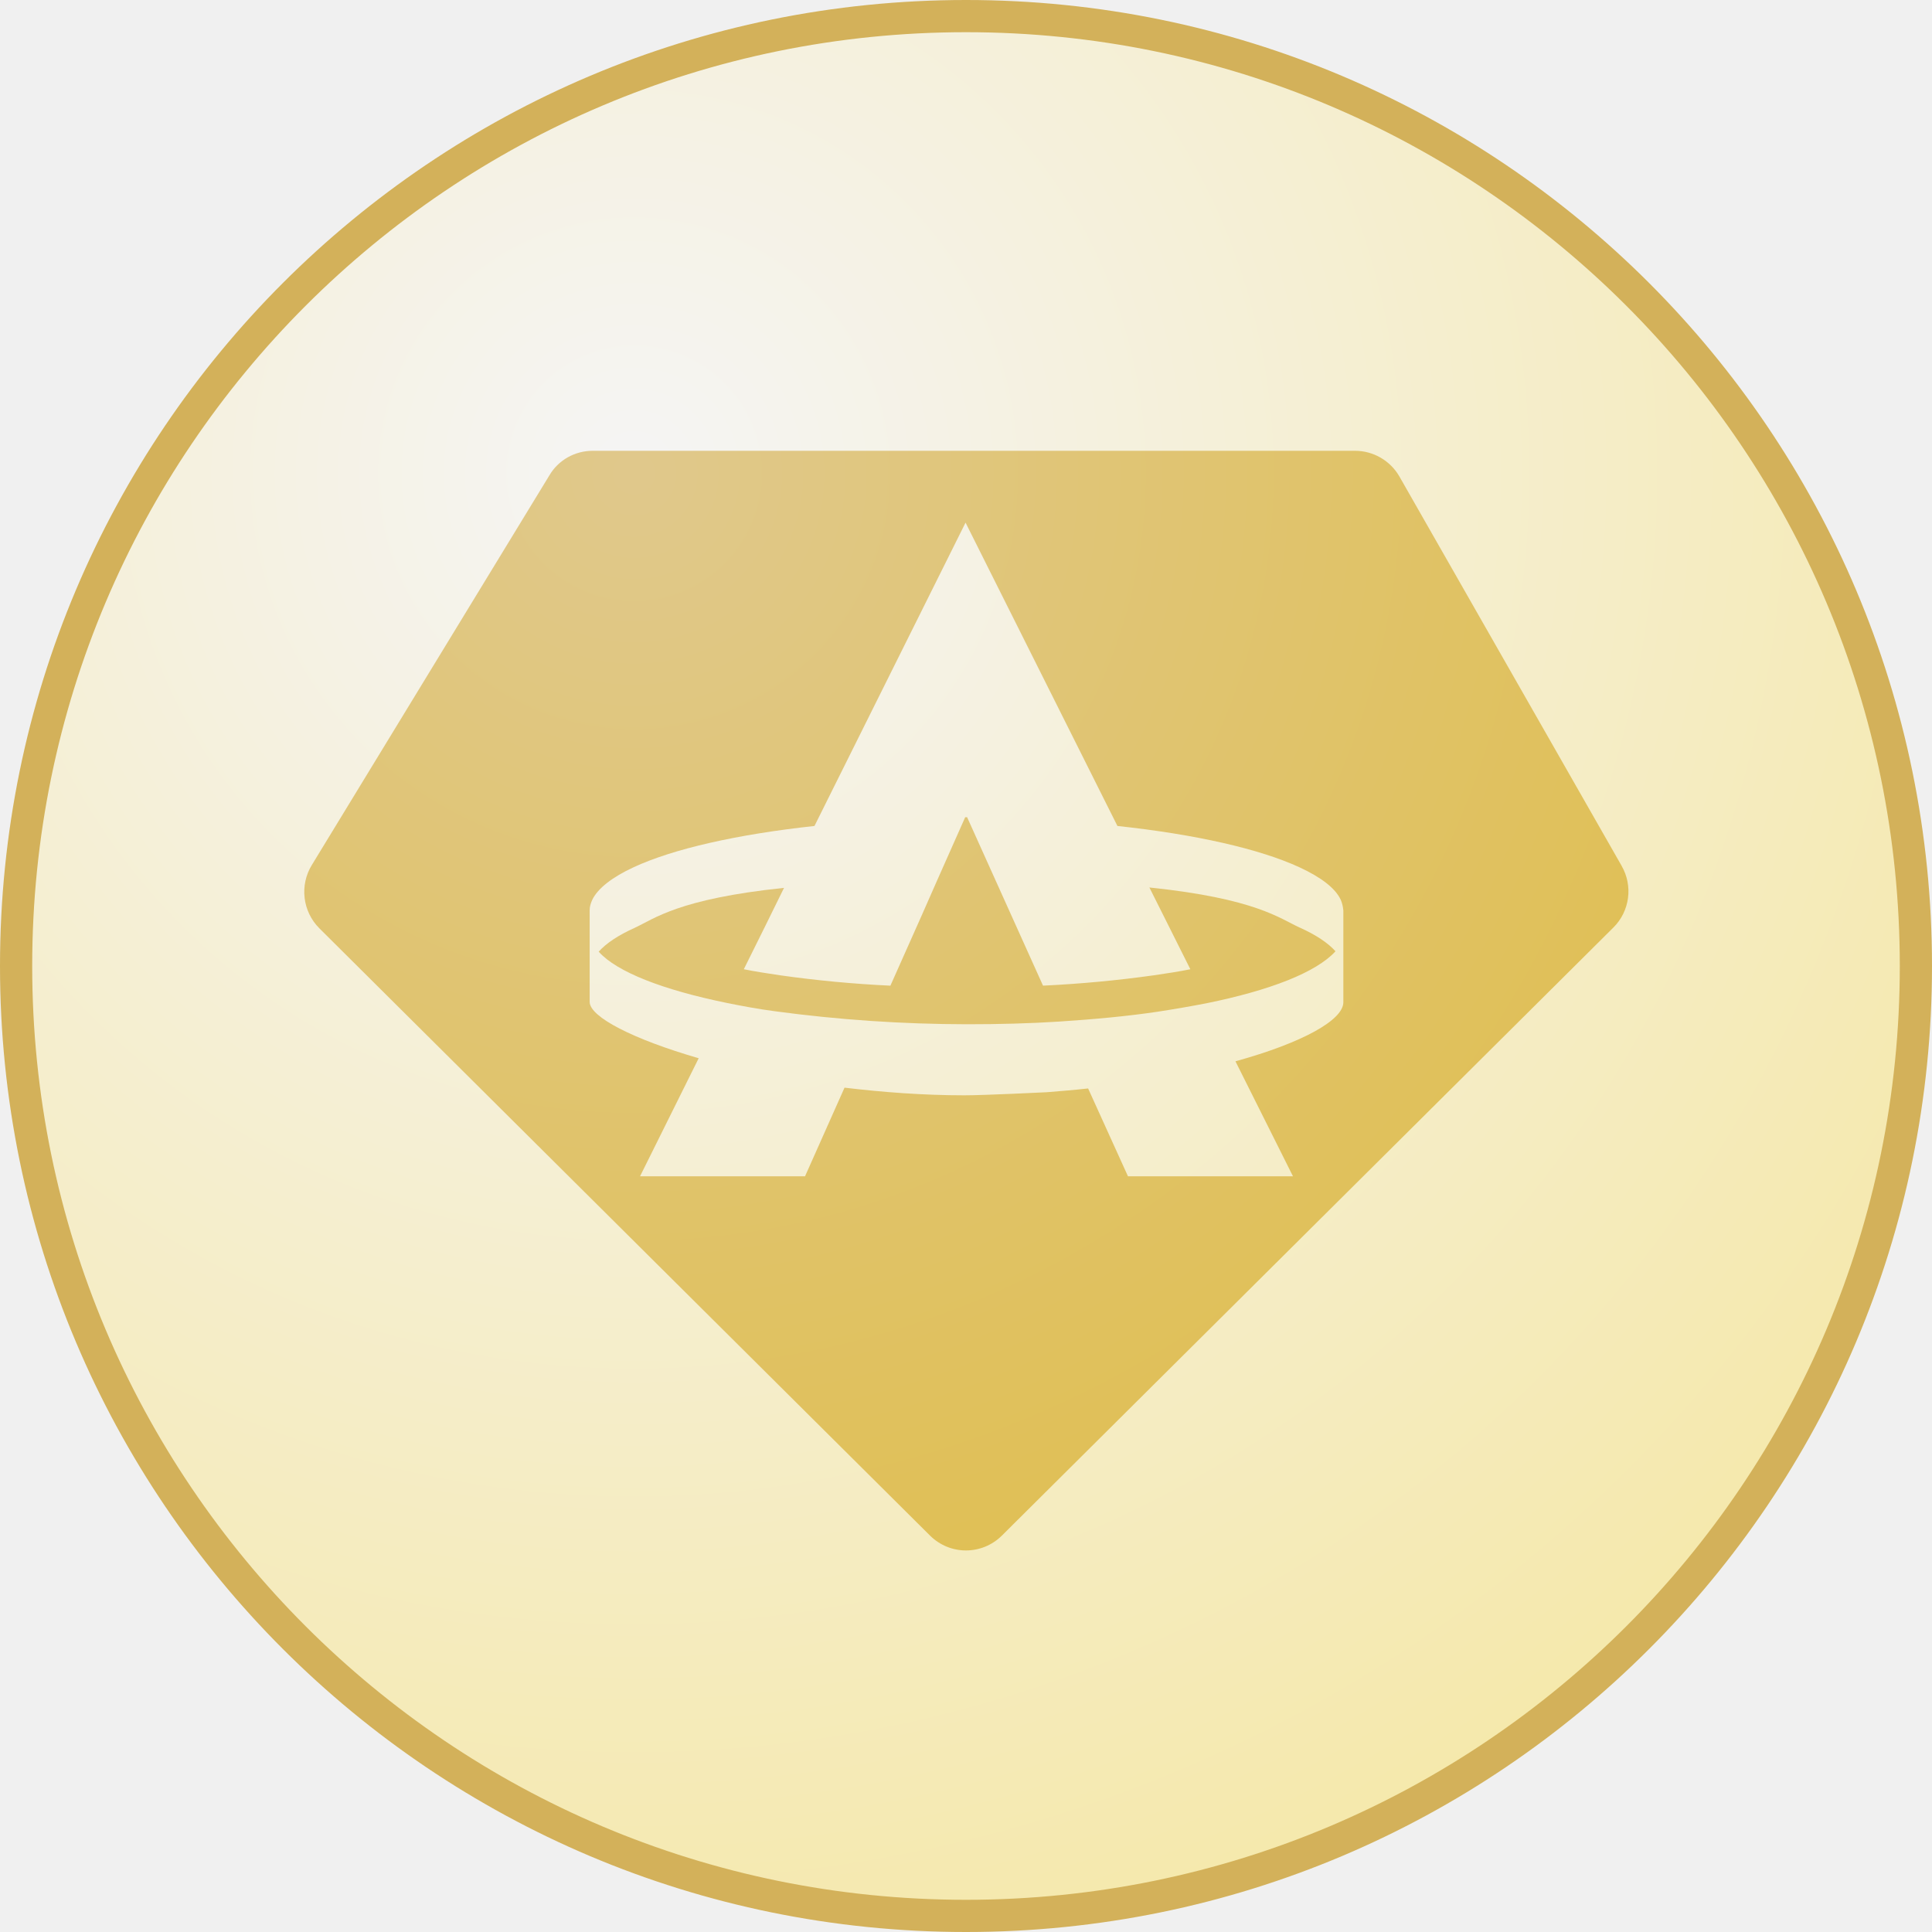
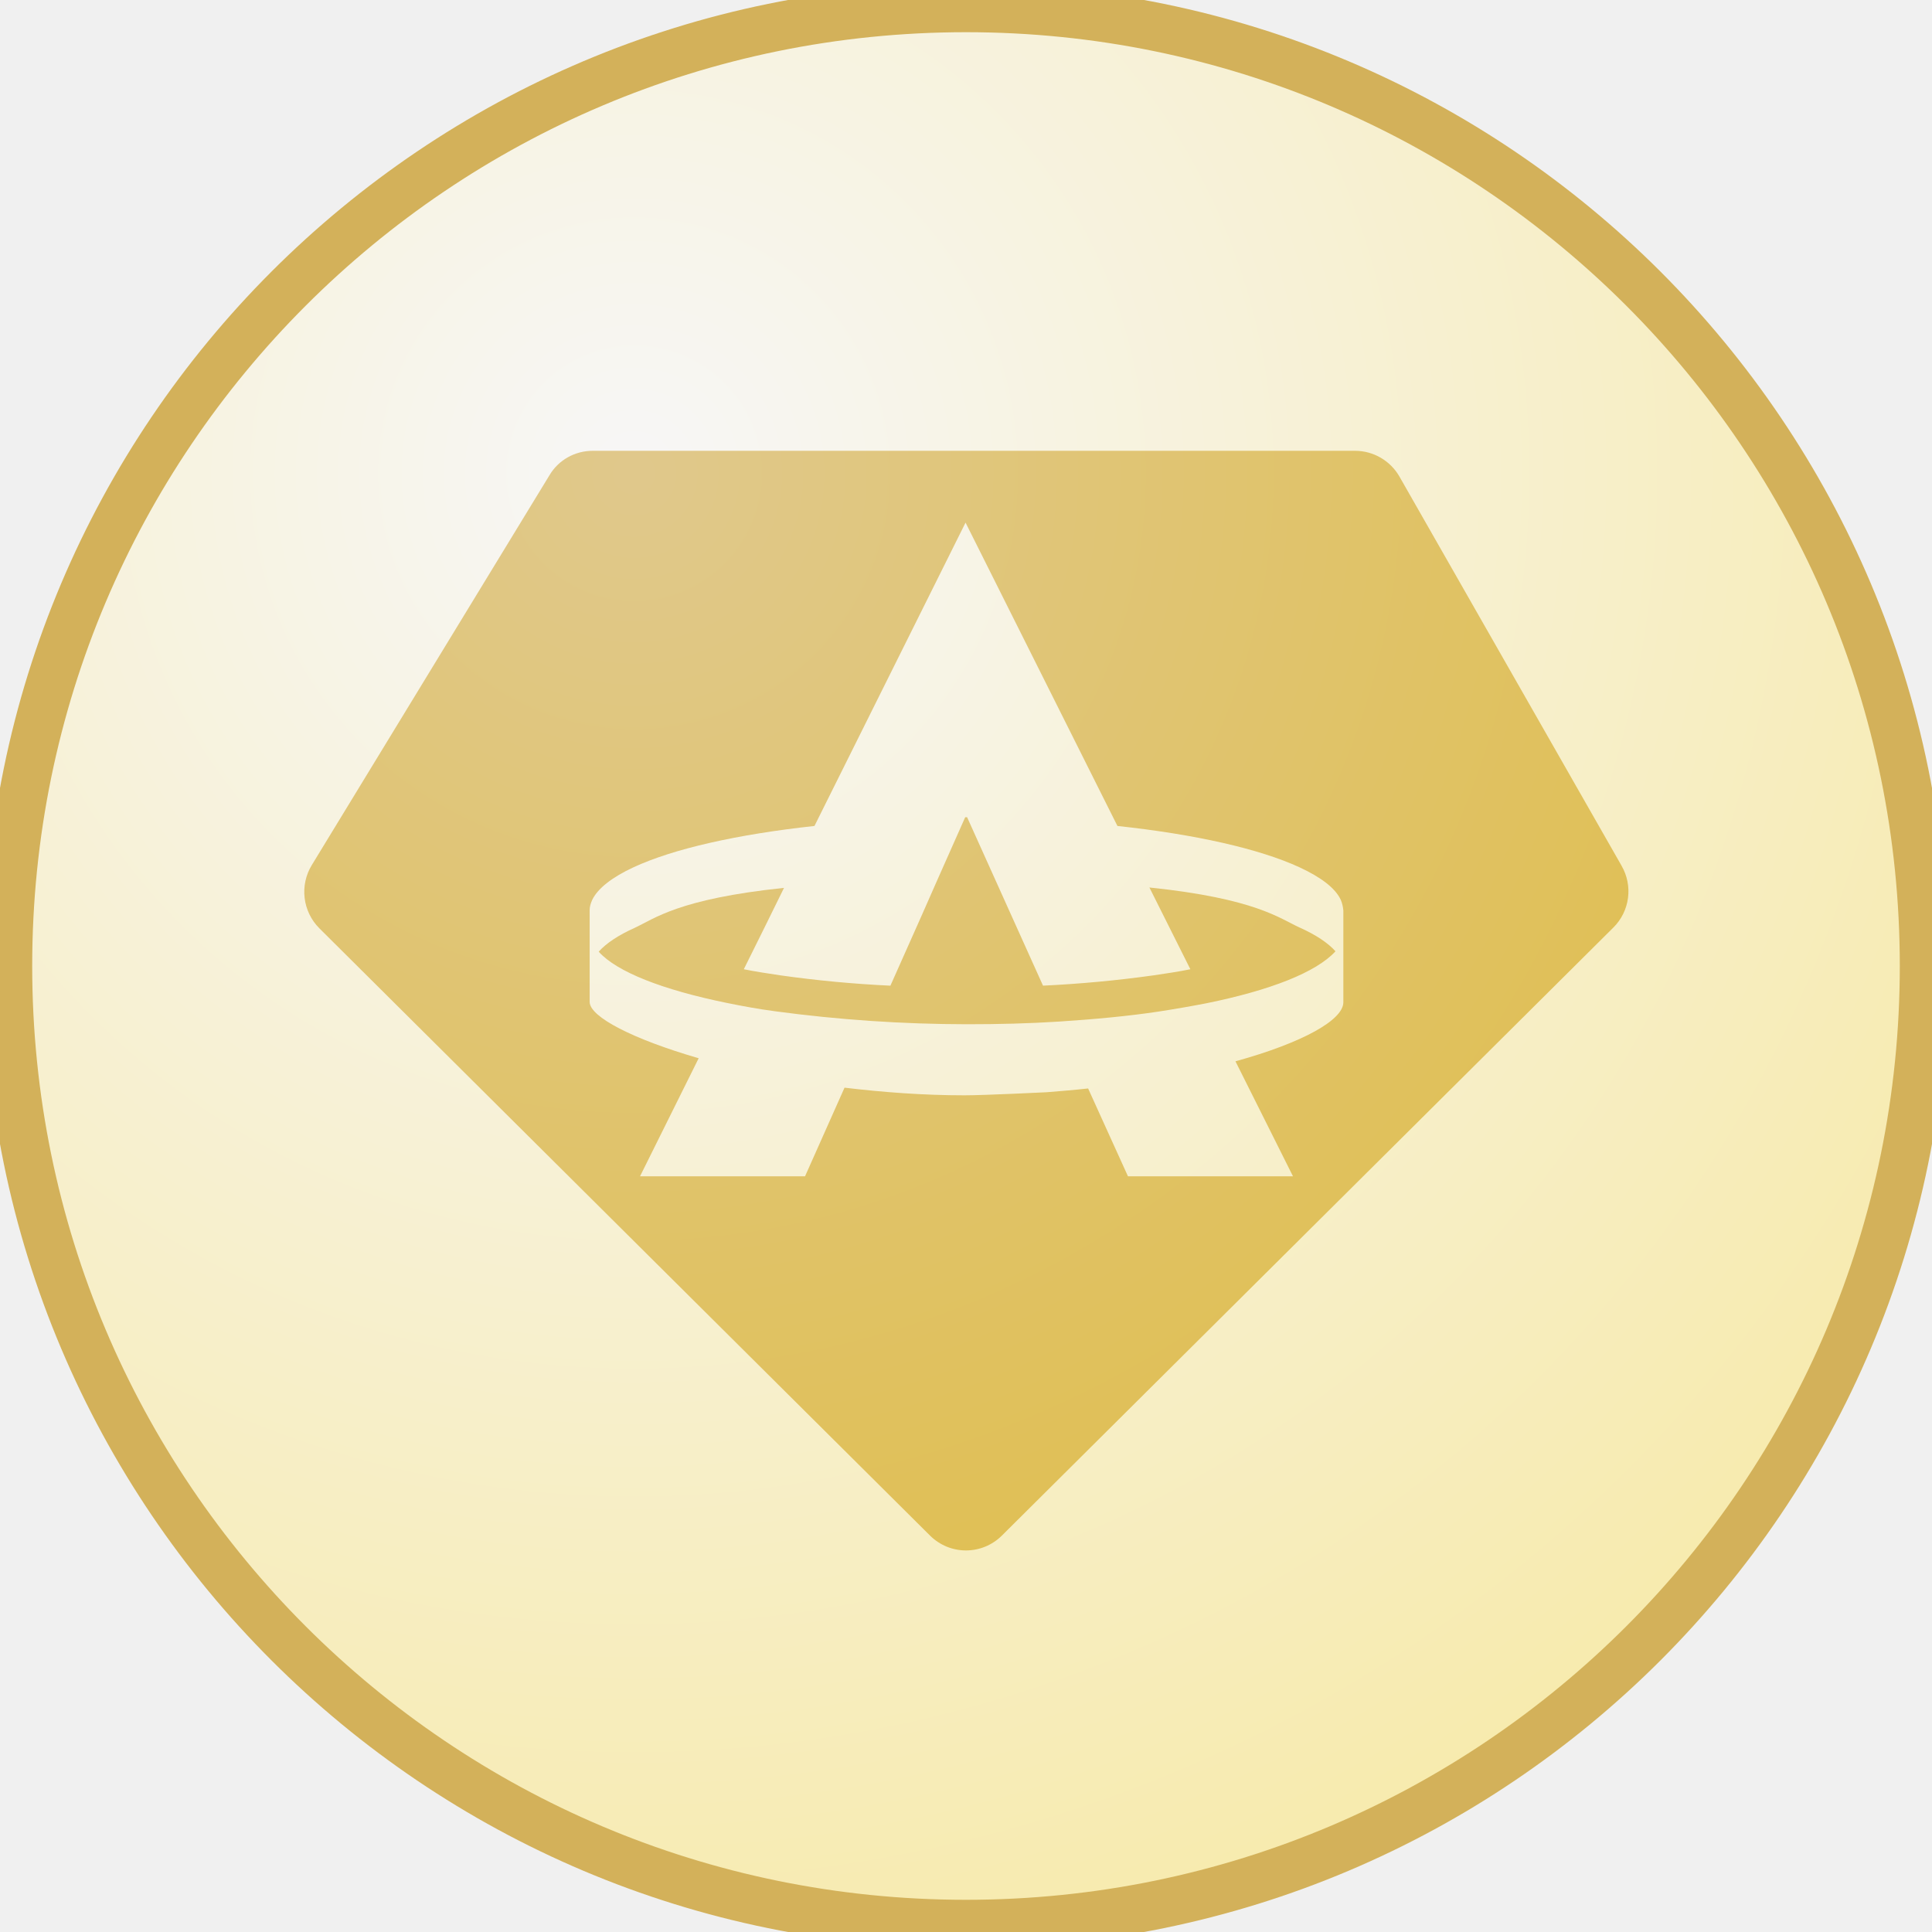
<svg xmlns="http://www.w3.org/2000/svg" viewBox="0 0 600 600">
+   <circle cx="300" cy="300" r="300" fill="white" fill-opacity=".3" stroke="#D3B15A" stroke-width="10" />
  <g transform="matrix(8,0,0,8,94.5,140)">
    <path fill="#D3B15A" d="M38.644 18.51c-.788-.357-1.707-1.128-5.837-1.558l1.59 3.174c-.437.089-.919.163-1.43.237a47 47 0 0 1-4.29.4l-2.947-6.54h-.073l-1.08 2.432-.628 1.424-1.196 2.685a46 46 0 0 1-4.261-.4c-.511-.075-.992-.15-1.43-.238l.817-1.646.744-1.513c-4.115.43-5.034 1.201-5.808 1.557-.627.282-1.094.593-1.386.92.7.786 2.495 1.483 4.961 1.987.584.119 1.212.237 1.883.326a56.267 56.267 0 0 0 7.457.504c1.24 0 2.422-.03 3.56-.103 1.372-.09 2.67-.208 3.853-.386a50 50 0 0 0 1.882-.326c2.481-.505 4.261-1.202 5.006-2.017-.292-.327-.76-.638-1.387-.92" />
    <path fill="#D3B15A" d="M51.136 16.107 42.51.994A1.99 1.99 0 0 0 40.804 0H11.195c-.686 0-1.328.356-1.678.95L.295 16.076a2 2 0 0 0 .291 2.462L24.3 42.12c.773.757 1.999.757 2.772 0l23.743-23.61a1.98 1.98 0 0 0 .32-2.403m-10.799 5.31c-.015.681-1.561 1.556-4.188 2.283l2.233 4.464h-6.406l-1.547-3.41c-.526.058-1.066.103-1.62.147 0 0-2.408.119-3.181.119-1.591 0-3.167-.119-4.655-.297l-1.533 3.441h-6.406l2.277-4.583c-2.554-.741-4.218-1.601-4.232-2.18v-3.574c0-.134.043-.267.102-.4.219-.445.773-.875 1.605-1.261 1.532-.712 4.013-1.276 7.02-1.602L25.67 2.788l5.896 11.776c3.035.326 5.516.89 7.063 1.602.831.386 1.386.8 1.605 1.26.058.134.087.268.102.416z" />
  </g>
  <circle cx="300" cy="300" r="295" fill="url(#a)" fill-opacity=".3" stroke="#D3B15A" stroke-width="10" />
  <defs>
    <radialGradient id="a" cx="0" cy="0" gradientTransform="rotate(54.2 -42.3 263.4) scale(497.082)" gradientUnits="userSpaceOnUse" r="1">
      <stop offset="0" stop-color="white" />
      <stop offset="1" stop-color="#ffd607" />
    </radialGradient>
  </defs>
</svg>
